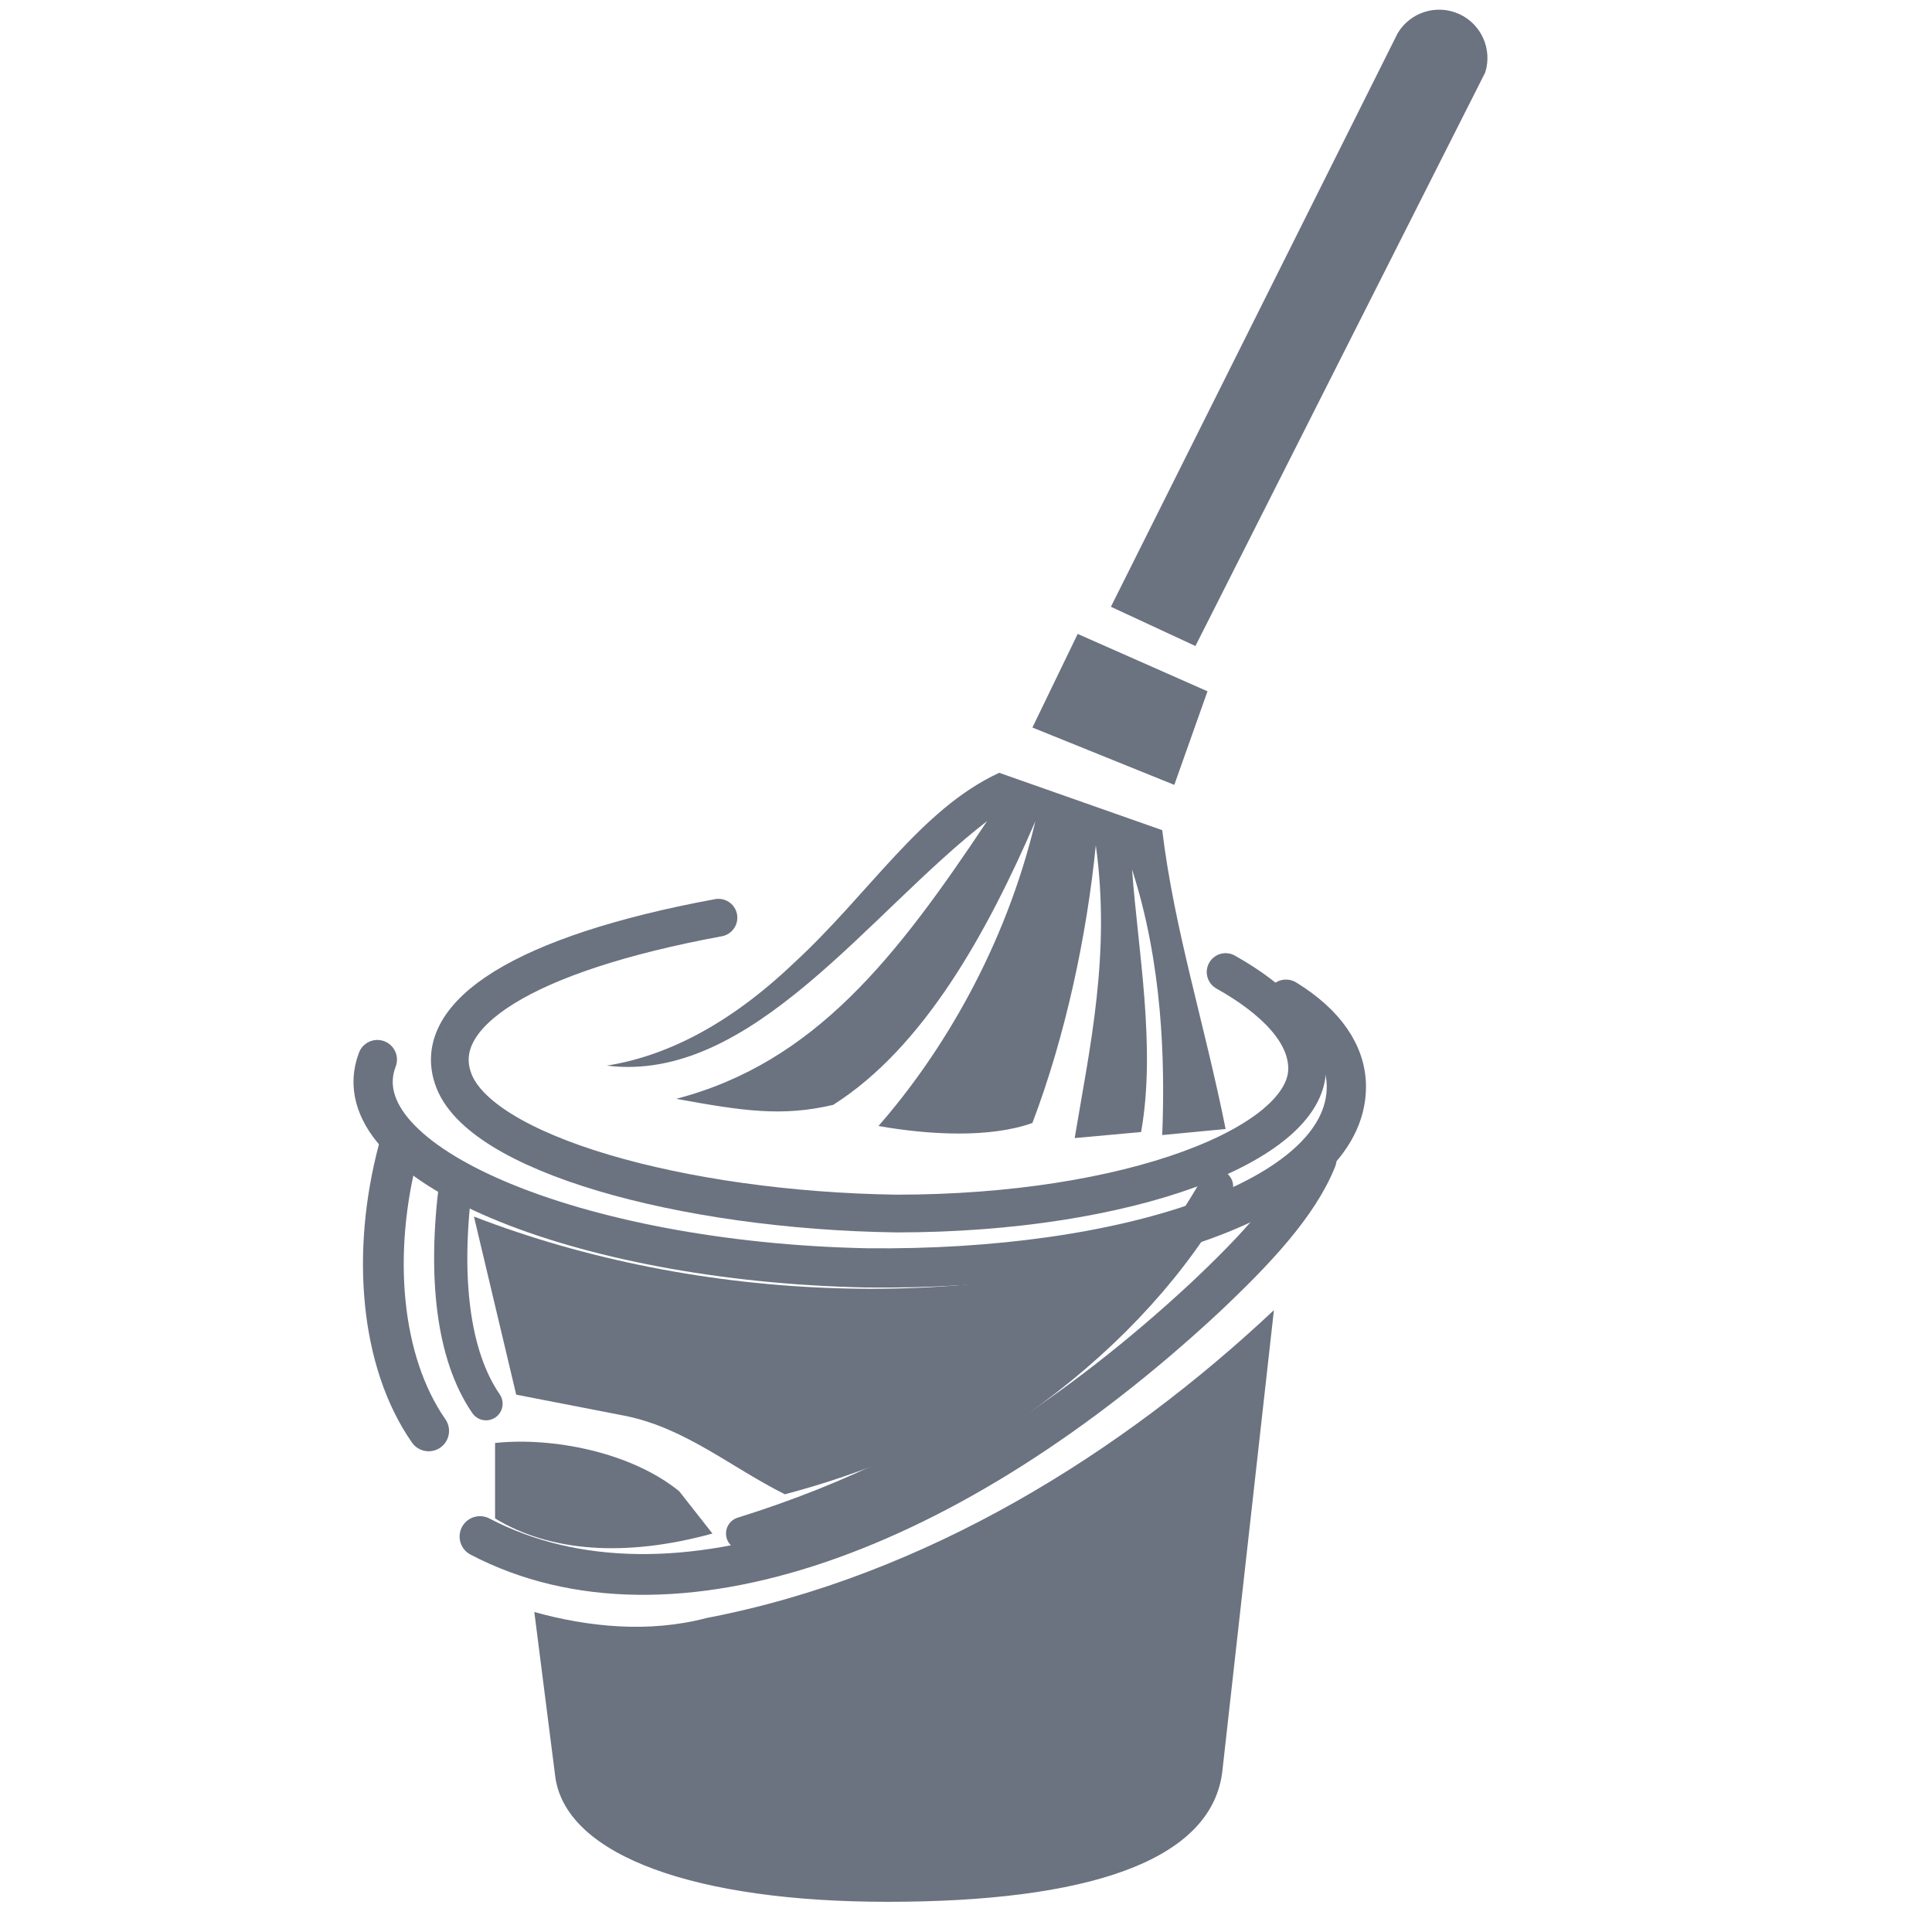
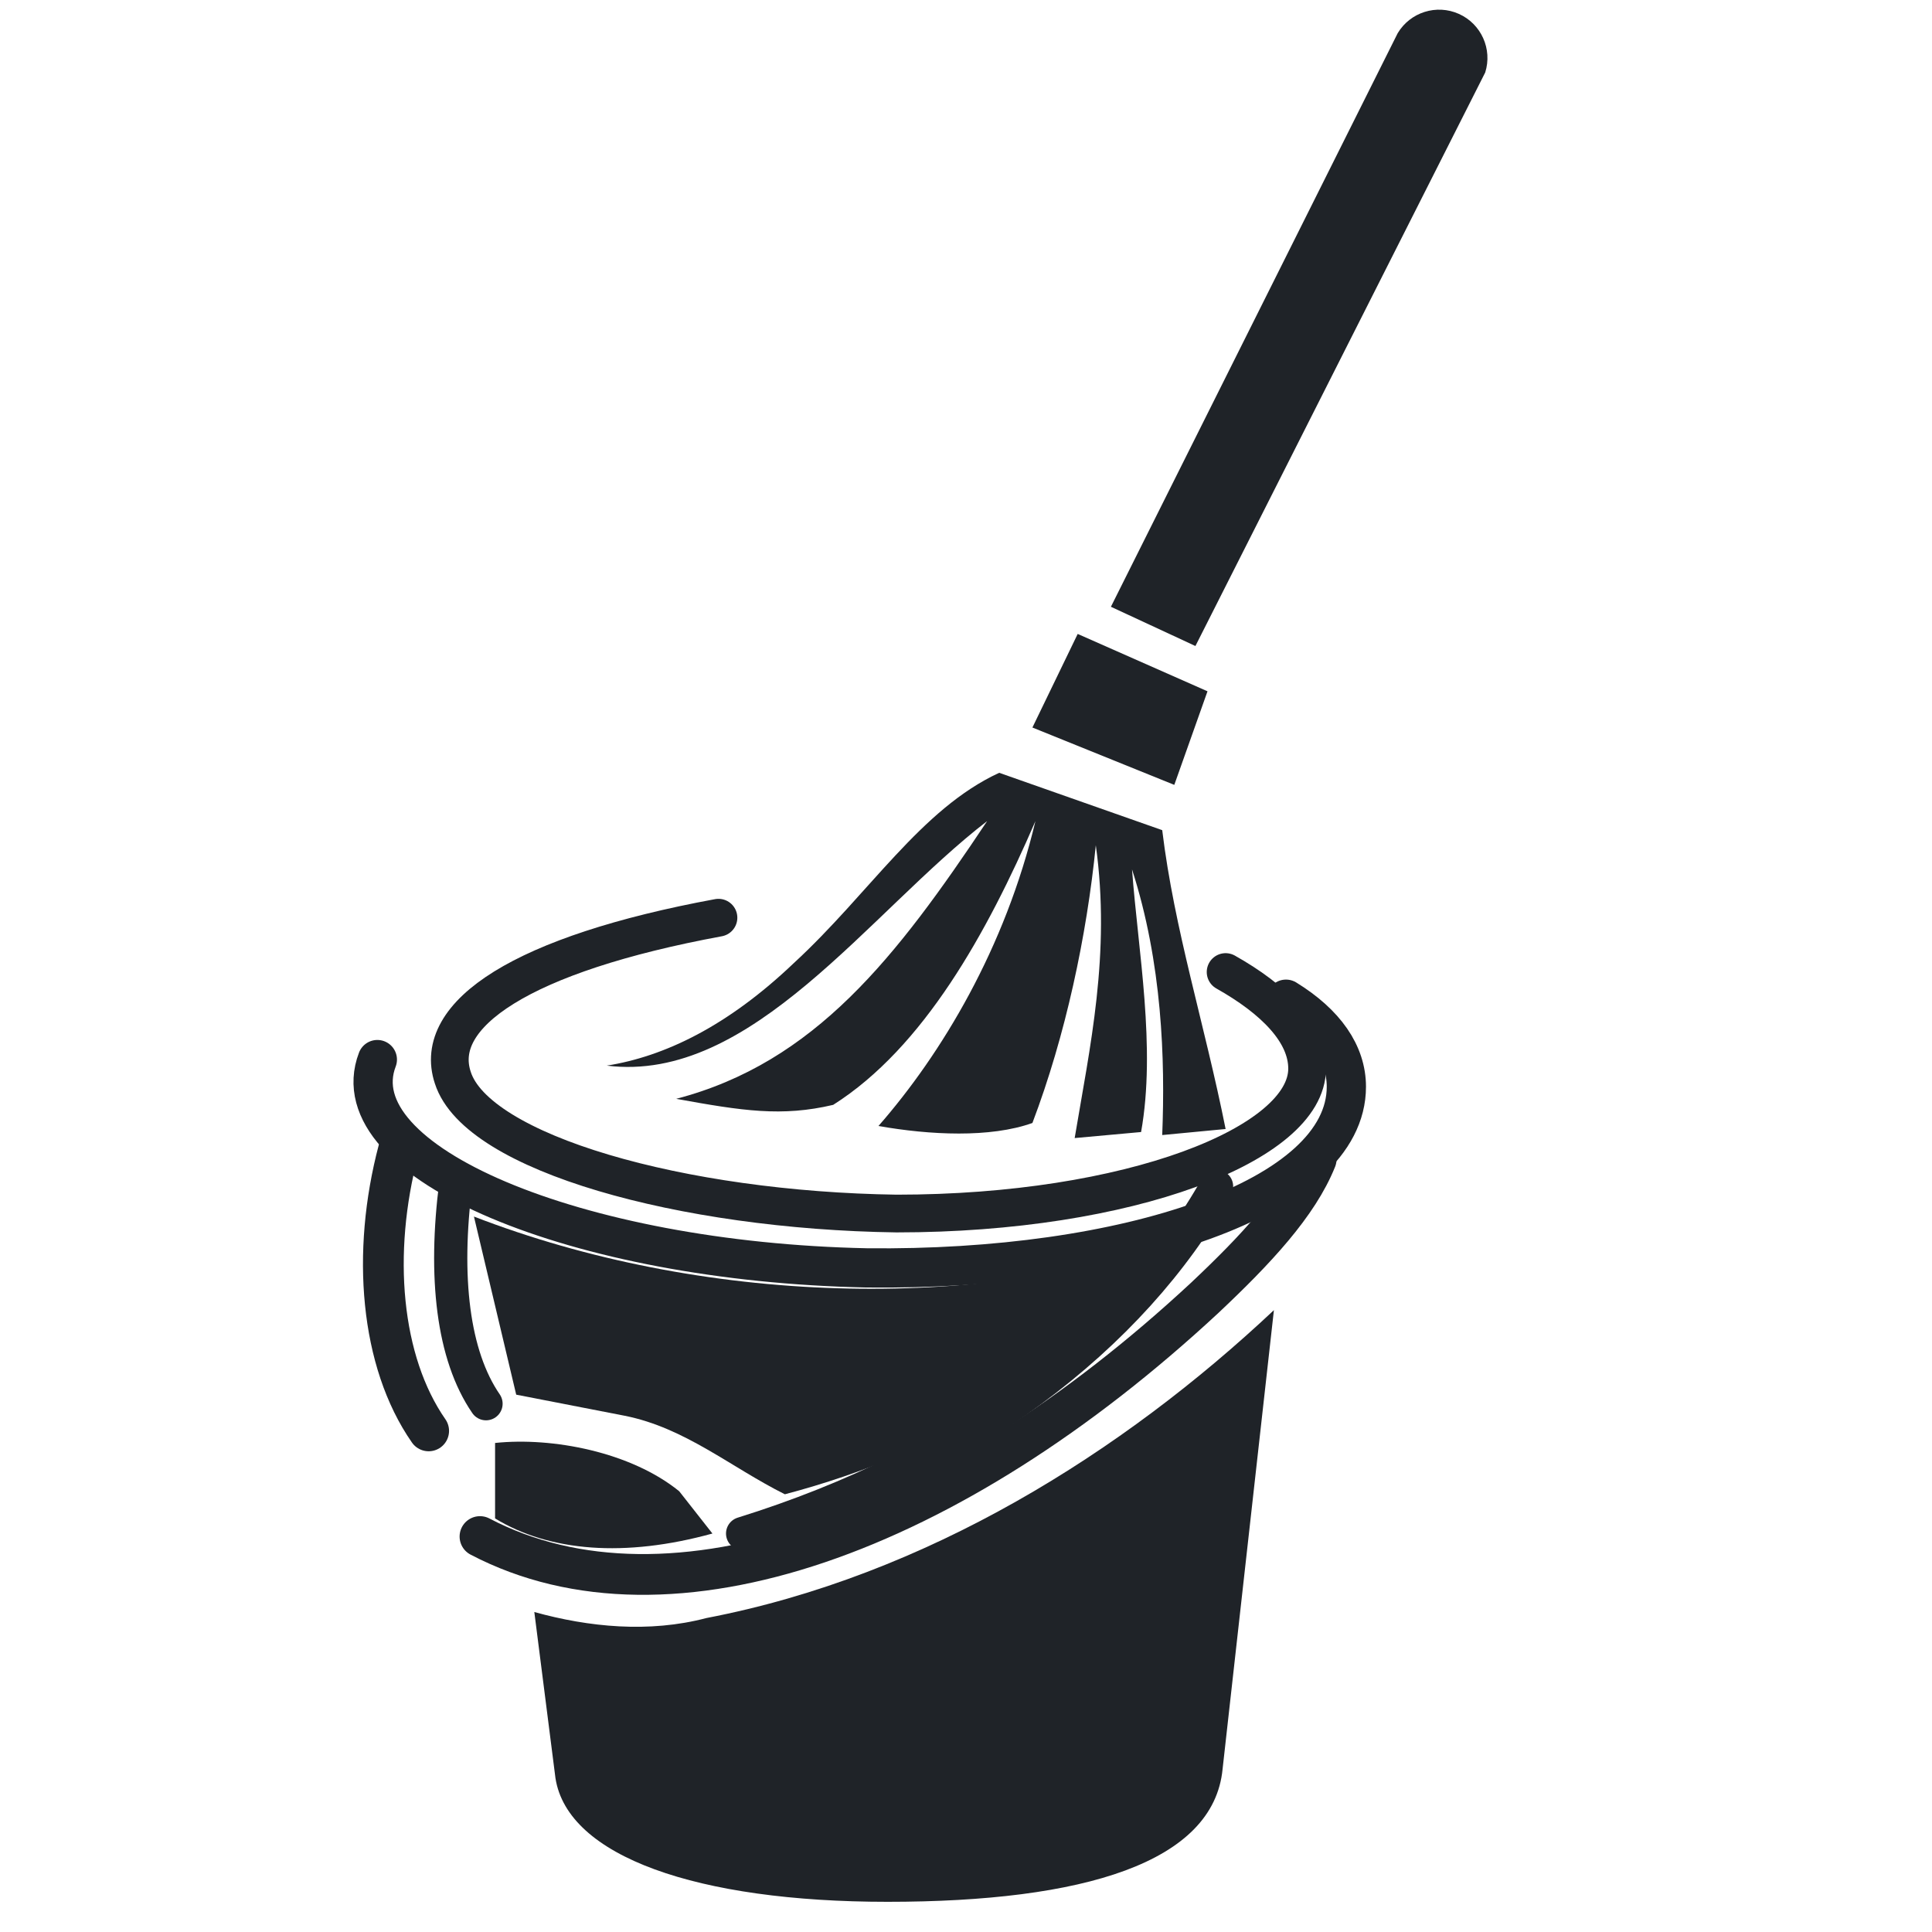
- <svg xmlns="http://www.w3.org/2000/svg" viewBox="0 0 64 64" color="#6b7280">
+ <svg xmlns="http://www.w3.org/2000/svg" viewBox="0 0 64 64" color="#1f2328">
+   <style>:root{color:#1f2328}@media(prefers-color-scheme:dark){:root{color:#f0f6fc}}</style>
  <g fill="currentColor">
    <path d="M46.3 1.1a1.6 1.6 0 0 1 2.9 1.3l-9.6 19-2.8-1.3Z" />
    <path d="m35.7 21 4.3 1.9-1.1 3.1-4.7-1.9Z" />
    <path d="M33.1 25.6c-2.6 1.2-4.3 4-6.8 6.3-2.2 2.1-4.3 3.1-6.2 3.4 4.8.6 8.7-5.1 12.6-8.1-3 4.5-5.7 8-10.3 9.2 2.2.4 3.5.6 5.2.2 3-1.9 5.1-5.7 6.7-9.4-1 4.2-3.1 7.7-5.2 10.1 1.7.3 3.7.4 5.1-.1 1.1-2.9 1.8-6.2 2.1-9.2.5 3.6-.2 6.7-.7 9.7l2.2-.2c.5-2.8-.1-6-.3-8.7 1 3.1 1.1 6.3 1 8.8l2.1-.2c-.7-3.5-1.7-6.6-2.1-9.9Z" />
    <path d="M17.7 53.4c1.8.5 3.8.7 5.7.2 7.3-1.4 13.8-5.5 18.8-10.2l-1.7 15.2c-.3 3.1-4.6 4.4-11.1 4.4-6.3 0-10.6-1.5-11-4.1Z" />
    <path d="M15.7 40.3c7.5 2.9 16.7 3.2 23.6.7-3.6 4.4-8 7.1-13.3 8.5-1.8-.9-3.3-2.2-5.3-2.6l-3.6-.7Z" />
    <path d="M16.4 47.8c1.9-.2 4.5.3 6.1 1.6l1.1 1.4c-2.9.8-5.4.6-7.2-.5Z" />
  </g>
  <g fill="none" stroke="currentColor" stroke-linecap="round" stroke-linejoin="round">
    <path stroke-width="1.25" d="M23.8 30.4c-6.5 1.2-9.5 3.2-8.8 5.3.8 2.5 7.6 4.4 14.7 4.5 7.7 0 13.6-2.3 13.6-4.8 0-1.2-1.1-2.3-2.7-3.2" />
    <path stroke-width="1.3" d="M12.5 35.1c-1.3 3.4 6.6 6.7 16.2 6.9 8.6.1 15.9-2.3 15.9-6 0-1.1-.7-2.1-2-2.9" />
    <path stroke-width="1.35" d="M13.2 38.1c-.9 3.4-.6 7 1 9.3M15.9 50.9c6.3 3.3 15.6-.1 24-7.9 1.7-1.6 3.1-3.1 3.7-4.6" />
    <path stroke-width="1.1" d="M15.1 39.2c-.4 3.1-.1 5.7 1 7.3M24.6 50.8c7.4-2.3 12.9-6.5 15.7-11.5" />
  </g>
</svg>
